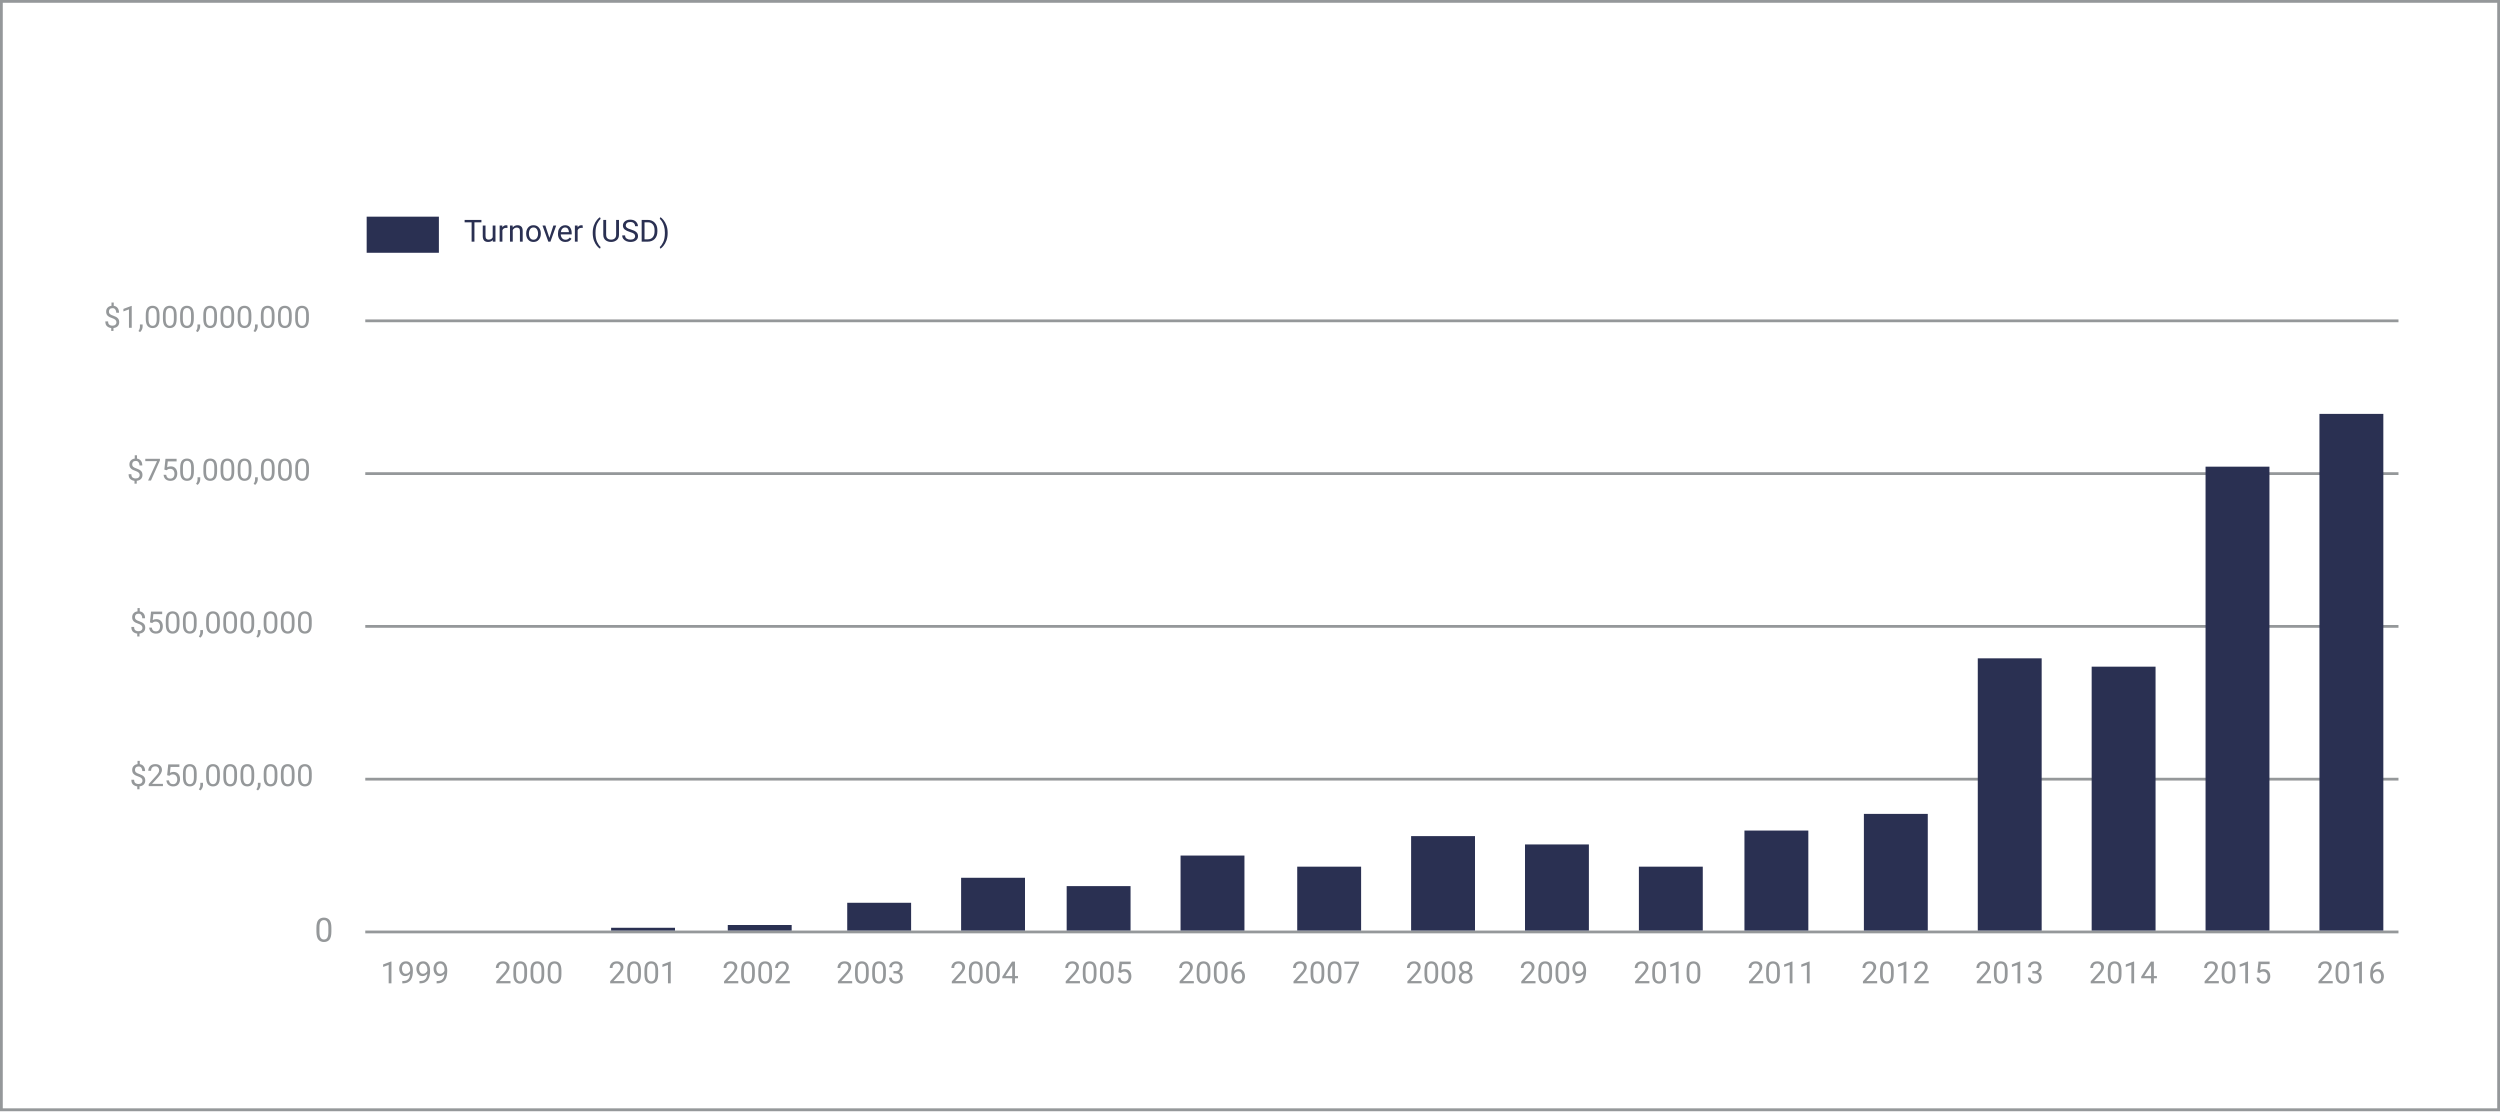
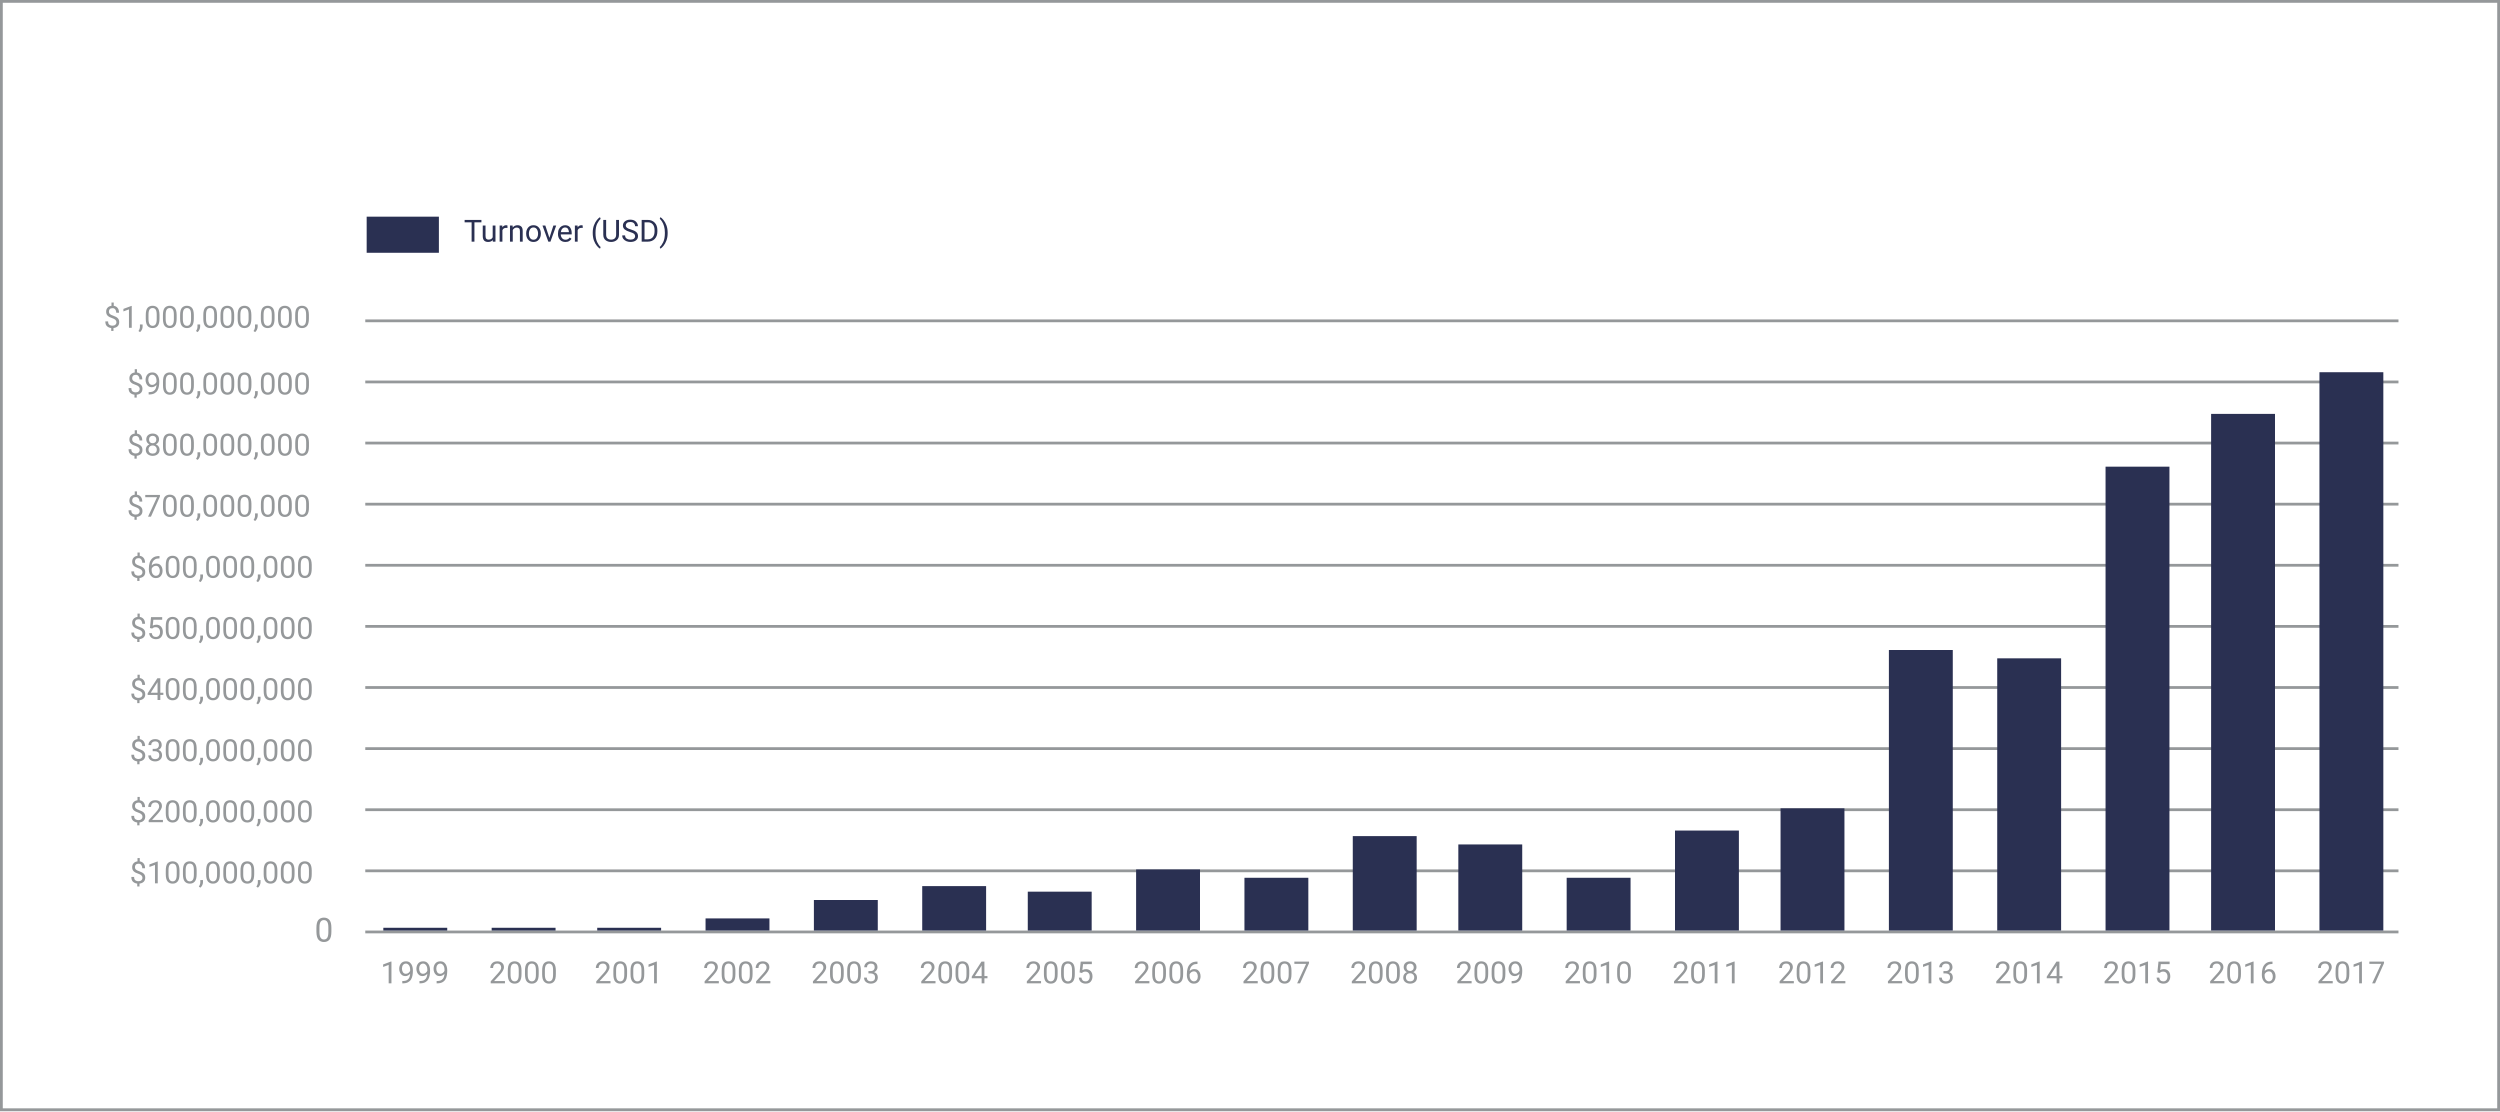
- <svg xmlns="http://www.w3.org/2000/svg" viewBox="-22082 -18849 900 400">
+ <svg xmlns="http://www.w3.org/2000/svg" viewBox="-22082 -18601 900 400">
  <defs>
-     <style>.cls-1{fill:#fff}.cls-1,.cls-2{stroke:#95989a}.cls-2,.cls-8{fill:none}.cls-3,.cls-5{fill:#95989a}.cls-3,.cls-4{font-size:11px}.cls-3,.cls-4,.cls-5{font-family:Roboto-Regular,Roboto}.cls-4,.cls-6{fill:#2a3052}.cls-5{font-size:12px}.cls-7{stroke:none}</style>
+     <style>
+             .cls-1 {
+             fill: #fff;
+             }
+ 
+             .cls-1, .cls-2 {
+             stroke: #95989a;
+             }
+ 
+             .cls-2, .cls-8 {
+             fill: none;
+             }
+ 
+             .cls-3, .cls-5 {
+             fill: #95989a;
+             }
+ 
+             .cls-3, .cls-4 {
+             font-size: 11px;
+             }
+ 
+             .cls-3, .cls-4, .cls-5 {
+             font-family: Roboto-Regular, Roboto;
+             }
+ 
+             .cls-4, .cls-6 {
+             fill: #2a3052;
+             }
+ 
+             .cls-5 {
+             font-size: 12px;
+             }
+ 
+             .cls-7 {
+             stroke: none;
+             }
+         </style>
  </defs>
-   <g id="Group_215" data-name="Group 215" transform="translate(-2149 1053)">
-     <g id="Rectangle_312" data-name="Rectangle 312" class="cls-1">
-       <path class="cls-7" d="M0 0h900v400H0z" transform="translate(-19933 -19902)" />
-       <path class="cls-8" d="M.5.5h899v399H.5z" transform="translate(-19933 -19902)" />
+   <g id="Group_435" data-name="Group 435" transform="translate(1617 -147)">
+     <g id="Rectangle_312" data-name="Rectangle 312" class="cls-1" transform="translate(-23699 -18454)">
+       <rect class="cls-7" width="900" height="400" />
+       <rect class="cls-8" x="0.5" y="0.5" width="899" height="399" />
    </g>
-     <g id="Group_214" data-name="Group 214" transform="translate(-19871 -19861)">
-       <path id="Line_91" data-name="Line 91" class="cls-2" transform="translate(69.5 74.5)" d="M0 0h731.949" />
-       <path id="Line_92" data-name="Line 92" class="cls-2" transform="translate(69.5 129.5)" d="M0 0h731.949" />
-       <path id="Line_93" data-name="Line 93" class="cls-2" transform="translate(69.5 184.5)" d="M0 0h731.949" />
-       <path id="Line_94" data-name="Line 94" class="cls-2" transform="translate(69.5 239.5)" d="M0 0h731.949" />
-       <path id="Line_95" data-name="Line 95" class="cls-2" transform="translate(69.5 294.5)" d="M0 0h731.949" />
-       <text id="_1_000_000_000" data-name="$1,000,000,000" class="cls-3" transform="translate(50 77)">
+     <g id="Group_434" data-name="Group 434">
+       <line id="Line_91" data-name="Line 91" class="cls-2" x2="731.949" transform="translate(-23567.5 -18338.5)" />
+       <line id="Line_164" data-name="Line 164" class="cls-2" x2="731.949" transform="translate(-23567.5 -18316.5)" />
+       <line id="Line_159" data-name="Line 159" class="cls-2" x2="731.949" transform="translate(-23567.5 -18294.5)" />
+       <line id="Line_160" data-name="Line 160" class="cls-2" x2="731.949" transform="translate(-23567.5 -18272.5)" />
+       <line id="Line_161" data-name="Line 161" class="cls-2" x2="731.949" transform="translate(-23567.5 -18250.5)" />
+       <line id="Line_162" data-name="Line 162" class="cls-2" x2="731.949" transform="translate(-23567.5 -18228.5)" />
+       <line id="Line_163" data-name="Line 163" class="cls-2" x2="731.949" transform="translate(-23567.5 -18206.5)" />
+       <line id="Line_92" data-name="Line 92" class="cls-2" x2="731.949" transform="translate(-23567.5 -18184.5)" />
+       <line id="Line_93" data-name="Line 93" class="cls-2" x2="731.949" transform="translate(-23567.5 -18162.5)" />
+       <line id="Line_94" data-name="Line 94" class="cls-2" x2="731.949" transform="translate(-23567.5 -18140.5)" />
+       <line id="Line_95" data-name="Line 95" class="cls-2" x2="731.949" transform="translate(-23567.5 -18118.5)" />
+       <text id="_1_000_000_000" data-name="$1,000,000,000" class="cls-3" transform="translate(-23587 -18336)">
        <tspan x="-74.68" y="0">$1,000,000,000</tspan>
      </text>
-       <text id="Turnover_USD_" data-name="Turnover (USD)" class="cls-4" transform="translate(105 46)">
+       <text id="Turnover_USD_" data-name="Turnover (USD)" class="cls-4" transform="translate(-23532 -18367)">
        <tspan x="0" y="0">Turnover (USD)</tspan>
      </text>
-       <text id="_2007" data-name="2007" class="cls-3" transform="translate(403 313)">
+       <text id="_2007" data-name="2007" class="cls-3" transform="translate(-23252 -18100)">
        <tspan x="0" y="0">2007</tspan>
      </text>
-       <text id="_2003" data-name="2003" class="cls-3" transform="translate(239 313)">
+       <text id="_2003" data-name="2003" class="cls-3" transform="translate(-23407 -18100)">
        <tspan x="0" y="0">2003</tspan>
      </text>
-       <text id="_2011" data-name="2011" class="cls-3" transform="translate(567 313)">
+       <text id="_2011" data-name="2011" class="cls-3" transform="translate(-23097 -18100)">
        <tspan x="0" y="0">2011</tspan>
      </text>
-       <text id="_2001" data-name="2001" class="cls-3" transform="translate(157 313)">
+       <text id="_2001" data-name="2001" class="cls-3" transform="translate(-23485 -18100)">
        <tspan x="0" y="0">2001</tspan>
      </text>
-       <text id="_2009" data-name="2009" class="cls-3" transform="translate(485 313)">
+       <text id="_2009" data-name="2009" class="cls-3" transform="translate(-23175 -18100)">
        <tspan x="0" y="0">2009</tspan>
      </text>
-       <text id="_2005" data-name="2005" class="cls-3" transform="translate(321 313)">
+       <text id="_2005" data-name="2005" class="cls-3" transform="translate(-23330 -18100)">
        <tspan x="0" y="0">2005</tspan>
      </text>
-       <text id="_2013" data-name="2013" class="cls-3" transform="translate(649 313)">
+       <text id="_2013" data-name="2013" class="cls-3" transform="translate(-23020 -18100)">
        <tspan x="0" y="0">2013</tspan>
      </text>
-       <text id="_2000" data-name="2000" class="cls-3" transform="translate(116 313)">
+       <text id="_2000" data-name="2000" class="cls-3" transform="translate(-23523 -18100)">
        <tspan x="0" y="0">2000</tspan>
      </text>
-       <text id="_1999" data-name="1999" class="cls-3" transform="translate(75 313)">
+       <text id="_1999" data-name="1999" class="cls-3" transform="translate(-23562 -18100)">
        <tspan x="0" y="0">1999</tspan>
      </text>
-       <text id="_2008" data-name="2008" class="cls-3" transform="translate(444 313)">
+       <text id="_2008" data-name="2008" class="cls-3" transform="translate(-23213 -18100)">
        <tspan x="0" y="0">2008</tspan>
      </text>
-       <text id="_2004" data-name="2004" class="cls-3" transform="translate(280 313)">
+       <text id="_2004" data-name="2004" class="cls-3" transform="translate(-23368 -18100)">
        <tspan x="0" y="0">2004</tspan>
      </text>
-       <text id="_2012" data-name="2012" class="cls-3" transform="translate(608 313)">
+       <text id="_2012" data-name="2012" class="cls-3" transform="translate(-23059 -18100)">
        <tspan x="0" y="0">2012</tspan>
      </text>
-       <text id="_2002" data-name="2002" class="cls-3" transform="translate(198 313)">
+       <text id="_2002" data-name="2002" class="cls-3" transform="translate(-23446 -18100)">
        <tspan x="0" y="0">2002</tspan>
      </text>
-       <text id="_2010" data-name="2010" class="cls-3" transform="translate(526 313)">
+       <text id="_2010" data-name="2010" class="cls-3" transform="translate(-23136 -18100)">
        <tspan x="0" y="0">2010</tspan>
      </text>
-       <text id="_2006" data-name="2006" class="cls-3" transform="translate(362 313)">
+       <text id="_2006" data-name="2006" class="cls-3" transform="translate(-23291 -18100)">
        <tspan x="0" y="0">2006</tspan>
      </text>
-       <text id="_2014" data-name="2014" class="cls-3" transform="translate(690 313)">
+       <text id="_2014" data-name="2014" class="cls-3" transform="translate(-22981 -18100)">
        <tspan x="0" y="0">2014</tspan>
      </text>
-       <text id="_2015" data-name="2015" class="cls-3" transform="translate(731 313)">
+       <text id="_2015" data-name="2015" class="cls-3" transform="translate(-22942 -18100)">
        <tspan x="0" y="0">2015</tspan>
      </text>
-       <text id="_2016" data-name="2016" class="cls-3" transform="translate(772 313)">
+       <text id="_2017" data-name="2017" class="cls-3" transform="translate(-22865 -18100)">
+         <tspan x="0" y="0">2017</tspan>
+       </text>
+       <text id="_2016" data-name="2016" class="cls-3" transform="translate(-22904 -18100)">
        <tspan x="0" y="0">2016</tspan>
      </text>
-       <text id="_750_000_000" data-name="$750,000,000" class="cls-3" transform="translate(50 132)">
-         <tspan x="-66.306" y="0">$750,000,000</tspan>
+       <text id="_700_000_000" data-name="$700,000,000" class="cls-3" transform="translate(-23587 -18268)">
+         <tspan x="-66.312" y="0">$700,000,000</tspan>
      </text>
-       <text id="_500_000_000" data-name="$500,000,000" class="cls-3" transform="translate(51 187)">
+       <text id="_800_000_000" data-name="$800,000,000" class="cls-3" transform="translate(-23587 -18290)">
+         <tspan x="-66.312" y="0">$800,000,000</tspan>
+       </text>
+       <text id="_900_000_000" data-name="$900,000,000" class="cls-3" transform="translate(-23587 -18312)">
+         <tspan x="-66.312" y="0">$900,000,000</tspan>
+       </text>
+       <text id="_500_000_000" data-name="$500,000,000" class="cls-3" transform="translate(-23586 -18224)">
        <tspan x="-66.312" y="0">$500,000,000</tspan>
      </text>
-       <text id="_250_000_000" data-name="$250,000,000" class="cls-3" transform="translate(51 242)">
-         <tspan x="-66.306" y="0">$250,000,000</tspan>
+       <text id="_600_000_000" data-name="$600,000,000" class="cls-3" transform="translate(-23586 -18246)">
+         <tspan x="-66.312" y="0">$600,000,000</tspan>
      </text>
-       <text id="_0" data-name="0" class="cls-5" transform="translate(58 298)">
+       <text id="_300_000_000" data-name="$300,000,000" class="cls-3" transform="translate(-23586 -18180)">
+         <tspan x="-66.312" y="0">$300,000,000</tspan>
+       </text>
+       <text id="_400_000_000" data-name="$400,000,000" class="cls-3" transform="translate(-23586 -18202)">
+         <tspan x="-66.312" y="0">$400,000,000</tspan>
+       </text>
+       <text id="_200_000_000" data-name="$200,000,000" class="cls-3" transform="translate(-23586 -18158)">
+         <tspan x="-66.312" y="0">$200,000,000</tspan>
+       </text>
+       <text id="_100_000_000" data-name="$100,000,000" class="cls-3" transform="translate(-23586 -18136)">
+         <tspan x="-66.312" y="0">$100,000,000</tspan>
+       </text>
+       <text id="_0" data-name="0" class="cls-5" transform="translate(-23579 -18115)">
        <tspan x="-6.762" y="0">0</tspan>
      </text>
-       <path id="Rectangle_313" data-name="Rectangle 313" class="cls-6" transform="translate(70 37)" d="M0 0h26v13H0z" />
-       <path id="Rectangle_314" data-name="Rectangle 314" class="cls-6" transform="translate(732 127)" d="M0 0h23v167H0z" />
-       <path id="Rectangle_329" data-name="Rectangle 329" class="cls-6" transform="translate(773 108)" d="M0 0h23v186H0z" />
-       <path id="Rectangle_315" data-name="Rectangle 315" class="cls-6" transform="translate(691 199)" d="M0 0h23v95H0z" />
-       <path id="Rectangle_316" data-name="Rectangle 316" class="cls-6" transform="translate(650 196)" d="M0 0h23v98H0z" />
-       <path id="Rectangle_317" data-name="Rectangle 317" class="cls-6" transform="translate(609 252)" d="M0 0h23v42H0z" />
-       <path id="Rectangle_318" data-name="Rectangle 318" class="cls-6" transform="translate(487 263)" d="M0 0h23v31H0z" />
-       <path id="Rectangle_319" data-name="Rectangle 319" class="cls-6" transform="translate(405 271)" d="M0 0h23v23H0z" />
-       <path id="Rectangle_320" data-name="Rectangle 320" class="cls-6" transform="translate(284 275)" d="M0 0h23v19H0z" />
-       <path id="Rectangle_321" data-name="Rectangle 321" class="cls-6" transform="translate(243 284)" d="M0 0h23v10H0z" />
-       <path id="Rectangle_322" data-name="Rectangle 322" class="cls-6" transform="translate(322 278)" d="M0 0h23v16H0z" />
-       <path id="Rectangle_323" data-name="Rectangle 323" class="cls-6" transform="translate(200 292)" d="M0 0h23v2H0z" />
-       <path id="Rectangle_328" data-name="Rectangle 328" class="cls-6" transform="translate(158 293)" d="M0 0h23v1H0z" />
-       <path id="Rectangle_324" data-name="Rectangle 324" class="cls-6" transform="translate(446 260)" d="M0 0h23v34H0z" />
-       <path id="Rectangle_325" data-name="Rectangle 325" class="cls-6" transform="translate(363 267)" d="M0 0h23v27H0z" />
-       <path id="Rectangle_326" data-name="Rectangle 326" class="cls-6" transform="translate(566 258)" d="M0 0h23v36H0z" />
-       <path id="Rectangle_327" data-name="Rectangle 327" class="cls-6" transform="translate(528 271)" d="M0 0h23v23H0z" />
+       <rect id="Rectangle_313" data-name="Rectangle 313" class="cls-6" width="26" height="13" transform="translate(-23567 -18376)" />
+       <rect id="Rectangle_314" data-name="Rectangle 314" class="cls-6" width="23" height="167" transform="translate(-22941 -18286)" />
+       <rect id="Rectangle_329" data-name="Rectangle 329" class="cls-6" width="23" height="201" transform="translate(-22864 -18320)" />
+       <rect id="Rectangle_671" data-name="Rectangle 671" class="cls-6" width="23" height="186" transform="translate(-22903 -18305)" />
+       <rect id="Rectangle_315" data-name="Rectangle 315" class="cls-6" width="23" height="98" transform="translate(-22980 -18217)" />
+       <rect id="Rectangle_316" data-name="Rectangle 316" class="cls-6" width="23" height="101" transform="translate(-23019 -18220)" />
+       <rect id="Rectangle_317" data-name="Rectangle 317" class="cls-6" width="23" height="44" transform="translate(-23058 -18163)" />
+       <rect id="Rectangle_318" data-name="Rectangle 318" class="cls-6" width="23" height="31" transform="translate(-23174 -18150)" />
+       <rect id="Rectangle_319" data-name="Rectangle 319" class="cls-6" width="23" height="19" transform="translate(-23251 -18138)" />
+       <rect id="Rectangle_320" data-name="Rectangle 320" class="cls-6" width="23" height="16" transform="translate(-23367 -18135)" />
+       <rect id="Rectangle_321" data-name="Rectangle 321" class="cls-6" width="23" height="11" transform="translate(-23406 -18130)" />
+       <rect id="Rectangle_322" data-name="Rectangle 322" class="cls-6" width="23" height="14" transform="translate(-23329 -18133)" />
+       <path id="Path_539" data-name="Path 539" class="cls-6" d="M0-2.373H23V2H0Z" transform="translate(-23445 -18121)" />
+       <rect id="Rectangle_328" data-name="Rectangle 328" class="cls-6" width="23" height="1" transform="translate(-23484 -18120)" />
+       <rect id="Rectangle_670" data-name="Rectangle 670" class="cls-6" width="23" height="1" transform="translate(-23522 -18120)" />
+       <rect id="Rectangle_669" data-name="Rectangle 669" class="cls-6" width="23" height="1" transform="translate(-23561 -18120)" />
+       <rect id="Rectangle_324" data-name="Rectangle 324" class="cls-6" width="23" height="34" transform="translate(-23212 -18153)" />
+       <rect id="Rectangle_325" data-name="Rectangle 325" class="cls-6" width="23" height="22" transform="translate(-23290 -18141)" />
+       <rect id="Rectangle_326" data-name="Rectangle 326" class="cls-6" width="23" height="36" transform="translate(-23096 -18155)" />
+       <rect id="Rectangle_327" data-name="Rectangle 327" class="cls-6" width="23" height="19" transform="translate(-23135 -18138)" />
    </g>
  </g>
</svg>
